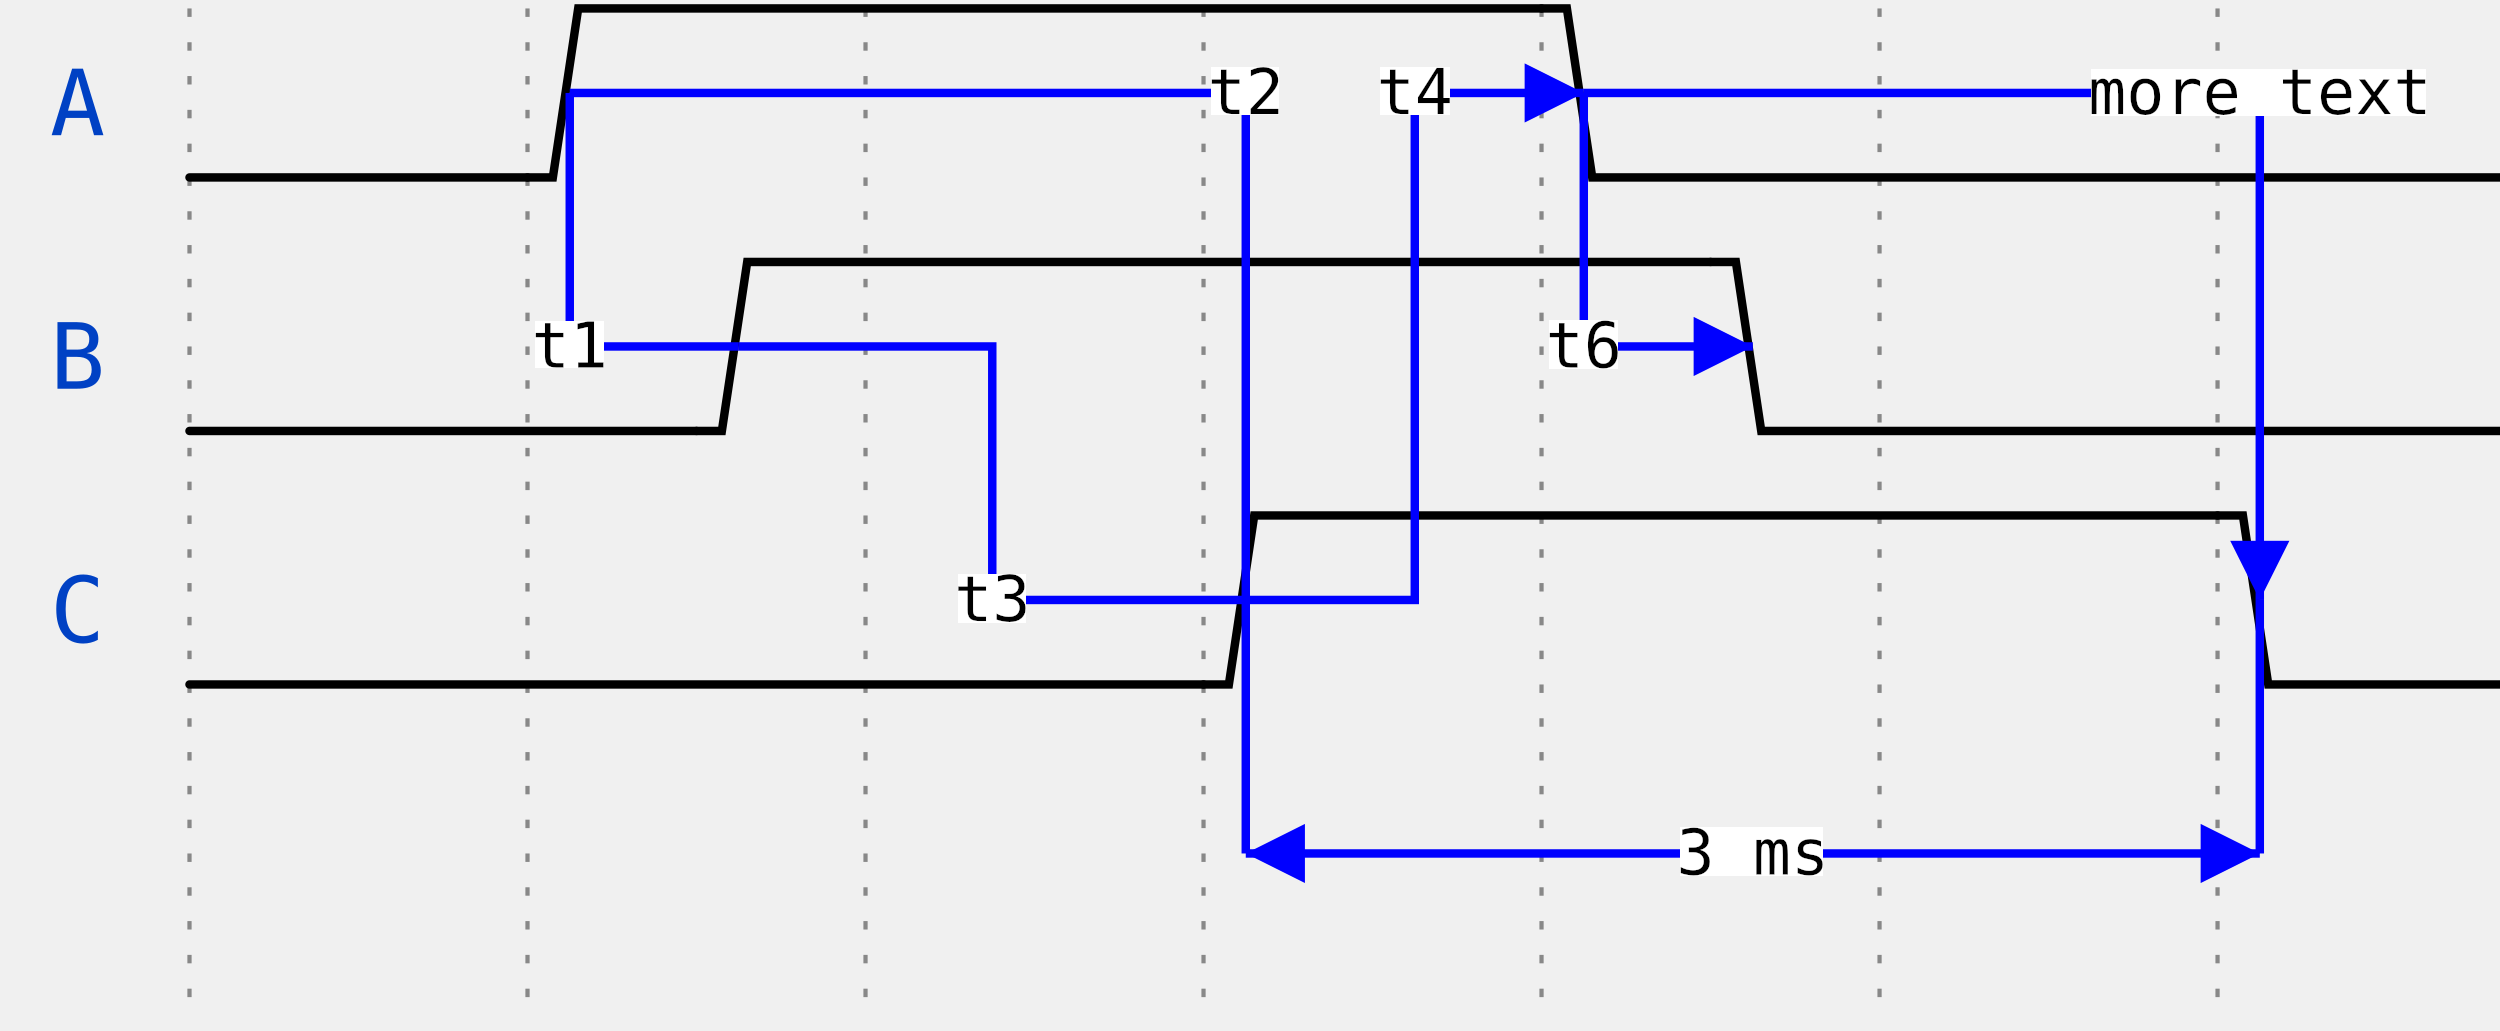
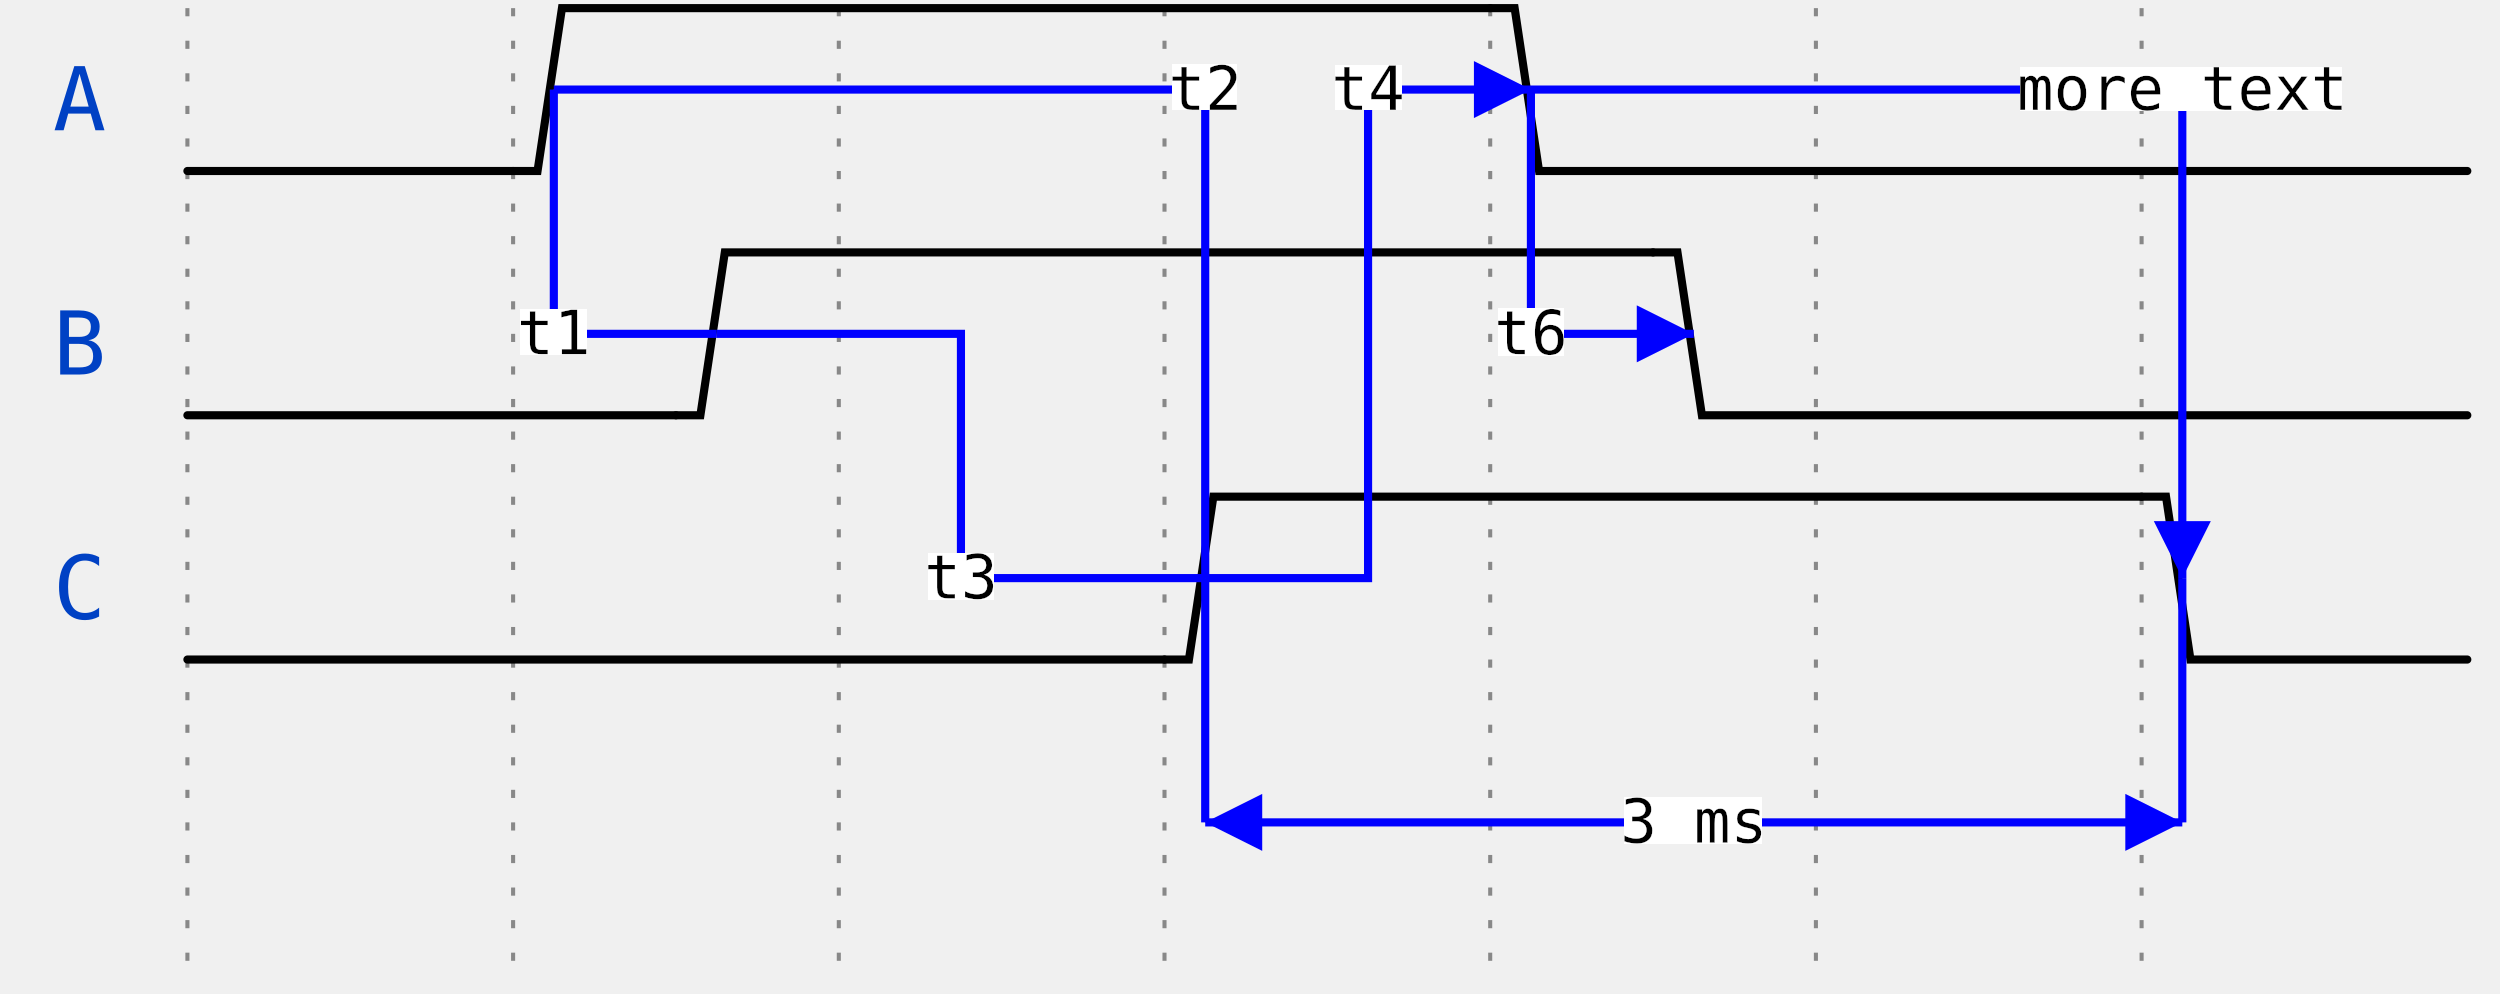
- <svg xmlns="http://www.w3.org/2000/svg" width="291" height="120.0" viewBox="-1 -1 293 122.0" overflow="hidden">
+ <svg xmlns="http://www.w3.org/2000/svg" width="302" height="120.0" viewBox="-1 -1 303 122.0" overflow="hidden">
  <style>
text{font-size:0.9em;
    font-style:normal;
    font-variant:normal;
    font-weight:500;
    font-stretch:normal;
    text-align:center;
    fill-opacity:1;
    font-family:fira mono, droid sans mono, monospace;}
.muted{fill:#aaa}
.warning{fill:#f6b900}
.error{fill:#f60000}
.info{fill:#0041c4}
.success{fill:#00ab00}
+ .attr{font-size:9px;}
.h1{font-size:18.31px;font-weight:bold}
.border{stroke-width: 1.25px; stroke: #000}
.h2{font-size:14.65px;font-weight:bold}
.h3{font-size:11.72px;font-weight:bold}
.h4{font-size:9.38px;font-weight:bold}
.h5{font-size:7.50px;font-weight:bold}
.h6{font-size:6px;font-weight:bold}
.s0, .s1, .path{fill:none;
    stroke:#000;
    stroke-width:1;
    stroke-linecap:round;
    stroke-linejoin:miter;
    stroke-miterlimit:4;
    stroke-opacity:1;
    stroke-dasharray:none}
.stripe{fill:none;
    stroke:#000;
    stroke-width:0.5;
    stroke-linecap:round;
    stroke-linejoin:miter;
    stroke-miterlimit:4;
    stroke-opacity:1;
    stroke-dasharray:none}
.arrow{fill:#000000;fill-opacity:1;stroke:none}
.hide{fill:#ffffff;fill-opacity:1;stroke:2}
.s3 &gt; polygon {fill:#ffffb4;fill-opacity:1,stroke:none}
.s4 &gt; polygon {fill:#ffe0b9;fill-opacity:1,stroke:none}
.s5 &gt; polygon {fill:#b9e0ff;fill-opacity:1,stroke:none}
.ticks {stroke: rgb(136, 136, 136); stroke-width: 0.5; stroke-dasharray: 1,3;}
.edges {fill:none;stroke:#00F;stroke-width:1}
.edges.arrowhead {marker-start:url(#arrow); overflow:visible;}
.edges.arrowtail {marker-end:url(#arrow); overflow:visible;}
.edges + text {font-size:0.625em; filter: url(#solid); transform: translate(0, 2.5px);}
</style>
  <defs>
    <pattern id="diagonalHatch" width="5" height="5" patternTransform="rotate(45 0 0)" patternUnits="userSpaceOnUse">
      <line x1="0" y1="0" x2="0" y2="5" style="stroke:black; stroke-width:1" />
    </pattern>
    <marker id="arrow" viewBox="0 0 10 10" refX="10" refY="5" markerWidth="7" markerHeight="7" markerUnits="userSpaceOnUse" orient="auto-start-reverse" style="fill:#00F;">
      <path d="M 0 0 L 10 5 L 0 10 z" />
    </marker>
    <filter x="0" y="0" width="1" height="1" id="solid">
      <feFlood flood-color="white" />
      <feComposite in="SourceGraphic" />
    </filter>
  </defs>
  <g id="a">
    <g id="ticks_14" transform="translate(20, 0)">
      <path d="M0,0 L0,120.0" class="ticks" />
      <path d="M40,0 L40,120.0" class="ticks" />
      <path d="M80,0 L80,120.0" class="ticks" />
      <path d="M120,0 L120,120.0" class="ticks" />
      <path d="M160,0 L160,120.0" class="ticks" />
      <path d="M200,0 L200,120.0" class="ticks" />
      <path d="M240,0 L240,120.0" class="ticks" />
    </g>
    <g id="A" transform="translate(20, 0)">
      <text x="-10" y="15" class="info" text-anchor="end" xml:space="preserve">A</text>
      <g data-symbol="BRICKS.zero" transform="translate(0, 0)" class="s2">
        <path d="M0,20 L3,20 L6,20 L40,20" class="path" />
      </g>
      <g data-symbol="BRICKS.one" transform="translate(40, 0)" class="s2">
        <path d="M0,20 L3,20 L6,0 L120,0" class="path" />
      </g>
      <g data-symbol="BRICKS.zero" transform="translate(160, 0)" class="s2">
        <path d="M0,0 L3,0 L6,20 L120,20" class="path" />
      </g>
    </g>
    <g id="B" transform="translate(20, 30.0)">
      <text x="-10" y="15" class="info" text-anchor="end" xml:space="preserve">B</text>
      <g data-symbol="BRICKS.zero" transform="translate(0, 0)" class="s2">
        <path d="M0,20 L3,20 L6,20 L60.0,20" class="path" />
      </g>
      <g data-symbol="BRICKS.one" transform="translate(60.0, 0)" class="s2">
        <path d="M0,20 L3,20 L6,0 L120,0" class="path" />
      </g>
      <g data-symbol="BRICKS.zero" transform="translate(180.0, 0)" class="s2">
        <path d="M0,0 L3,0 L6,20 L100.0,20" class="path" />
      </g>
    </g>
    <g id="C" transform="translate(20, 60.0)">
      <text x="-10" y="15" class="info" text-anchor="end" xml:space="preserve">C</text>
      <g data-symbol="BRICKS.zero" transform="translate(0, 0)" class="s2">
        <path d="M0,20 L3,20 L6,20 L120,20" class="path" />
      </g>
      <g data-symbol="BRICKS.one" transform="translate(120, 0)" class="s2">
        <path d="M0,20 L3,20 L6,0 L120,0" class="path" />
      </g>
      <g data-symbol="BRICKS.zero" transform="translate(240, 0)" class="s2">
        <path d="M0,0 L3,0 L6,20 L40,20" class="path" />
      </g>
    </g>
  </g>
  <g id="edges" transform="translate(20, 0)">
    <g id="edge_10">
      <path d="M65.0,40.0 L45.0,40.0 45.0,10.0" class="edges " />
      <text x="45.0" y="40.0" text-anchor="middle">t1</text>
    </g>
    <g id="edge_11">
      <path d="M45.0,10.0 L125.0,10.0 125.0,70.0" class="edges " />
      <text x="125.0" y="10.0" text-anchor="middle">t2</text>
    </g>
    <g id="edge_12">
      <path d="M65.0,40.0 L95.0,40.0 95.0,70.0 125.0,70.0" class="edges " />
      <text x="95.0" y="70.0" text-anchor="middle">t3</text>
    </g>
    <g id="edge_13">
      <path d="M125.0,70.0 L145.0,70.0 145.0,10.0 165.0,10.0" class="edges arrowtail " />
      <text x="145.0" y="10.0" text-anchor="middle">t4</text>
    </g>
    <g id="edge_14">
      <path d="M165.0,10.0 L245.0,10.0 245.0,70.0" class="edges arrowtail " />
      <text x="245.0" y="10.0" text-anchor="middle">more text</text>
    </g>
    <g id="edge_15">
      <path d="M165.0,10.0 L165.0,40.0 185.0,40.0" class="edges arrowtail " />
      <text x="165.0" y="40.0" text-anchor="middle">t6</text>
    </g>
    <g id="edge_16">
      <path d="M125.0,70.0 L125.0,100.0" class="edges " />
      <text x="125.0" y="85.0" text-anchor="middle" />
    </g>
    <g id="edge_17">
      <path d="M245.0,70.0 L245.0,100.0" class="edges " />
      <text x="245.0" y="85.0" text-anchor="middle" />
    </g>
    <g id="edge_18">
      <path d="M125.0,100.0 L245.0,100.0" class="edges arrowtail arrowhead " />
      <text x="185.0" y="100.0" text-anchor="middle">3 ms</text>
    </g>
  </g>
</svg>
